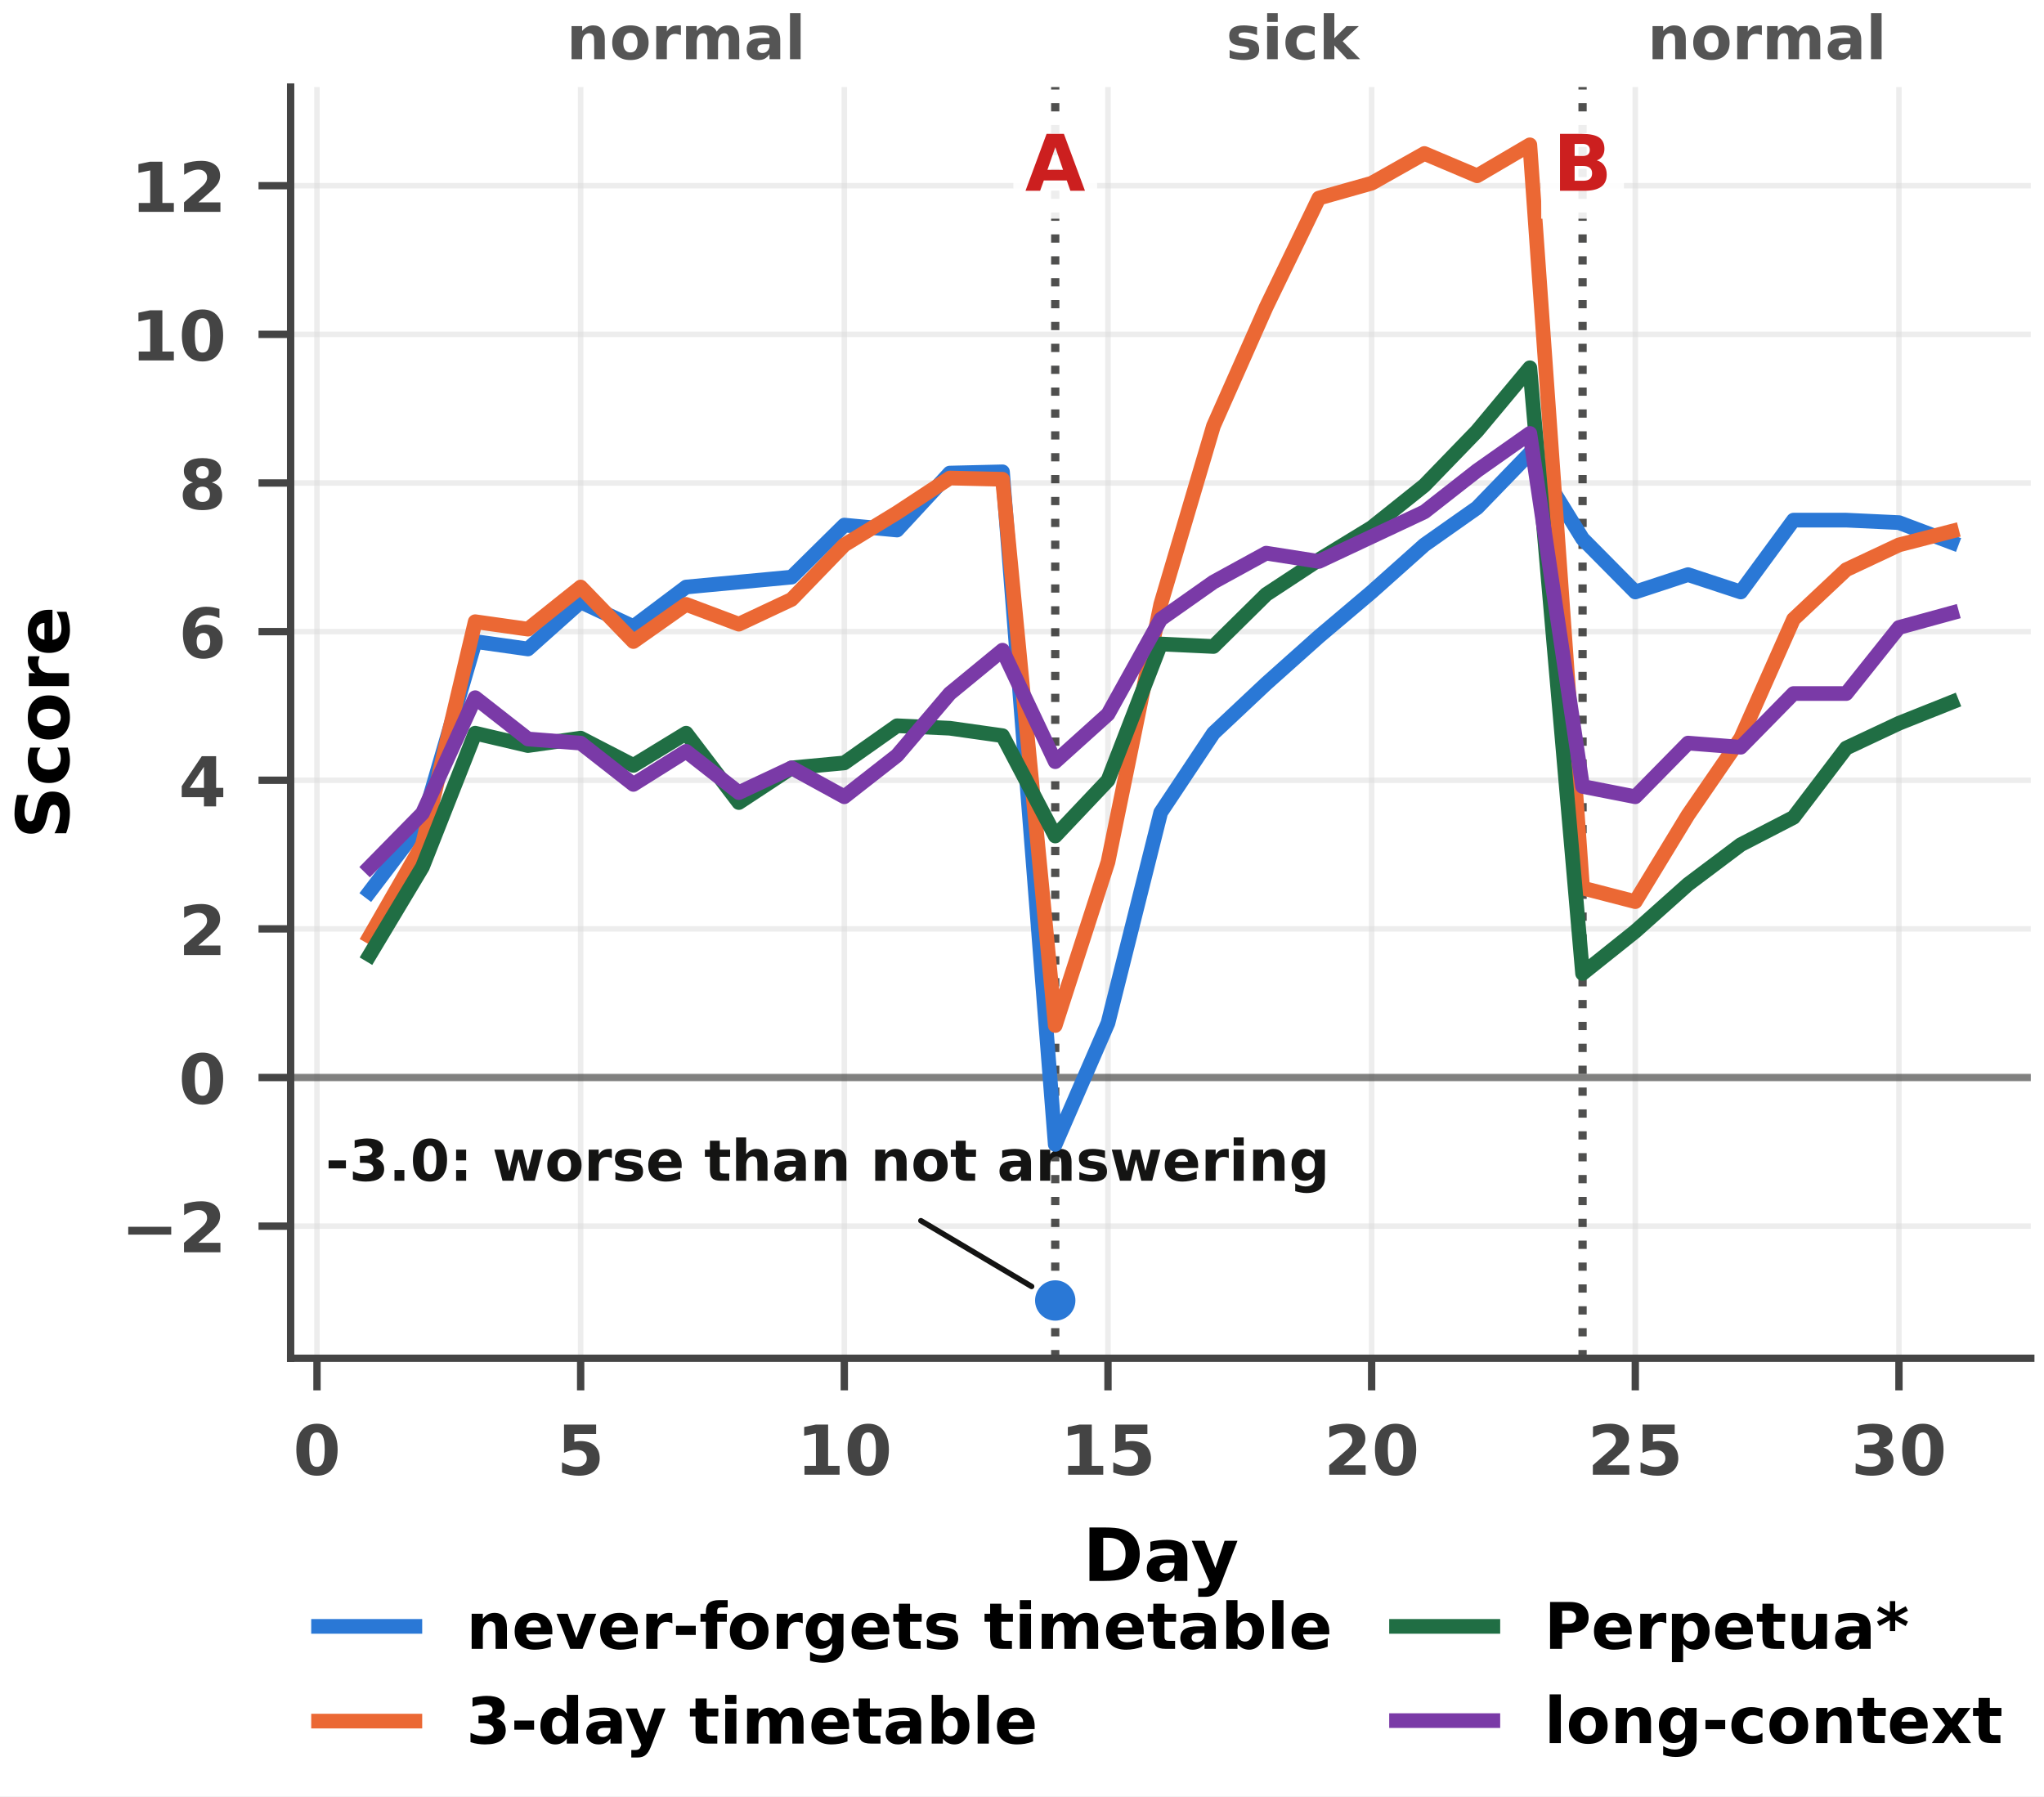
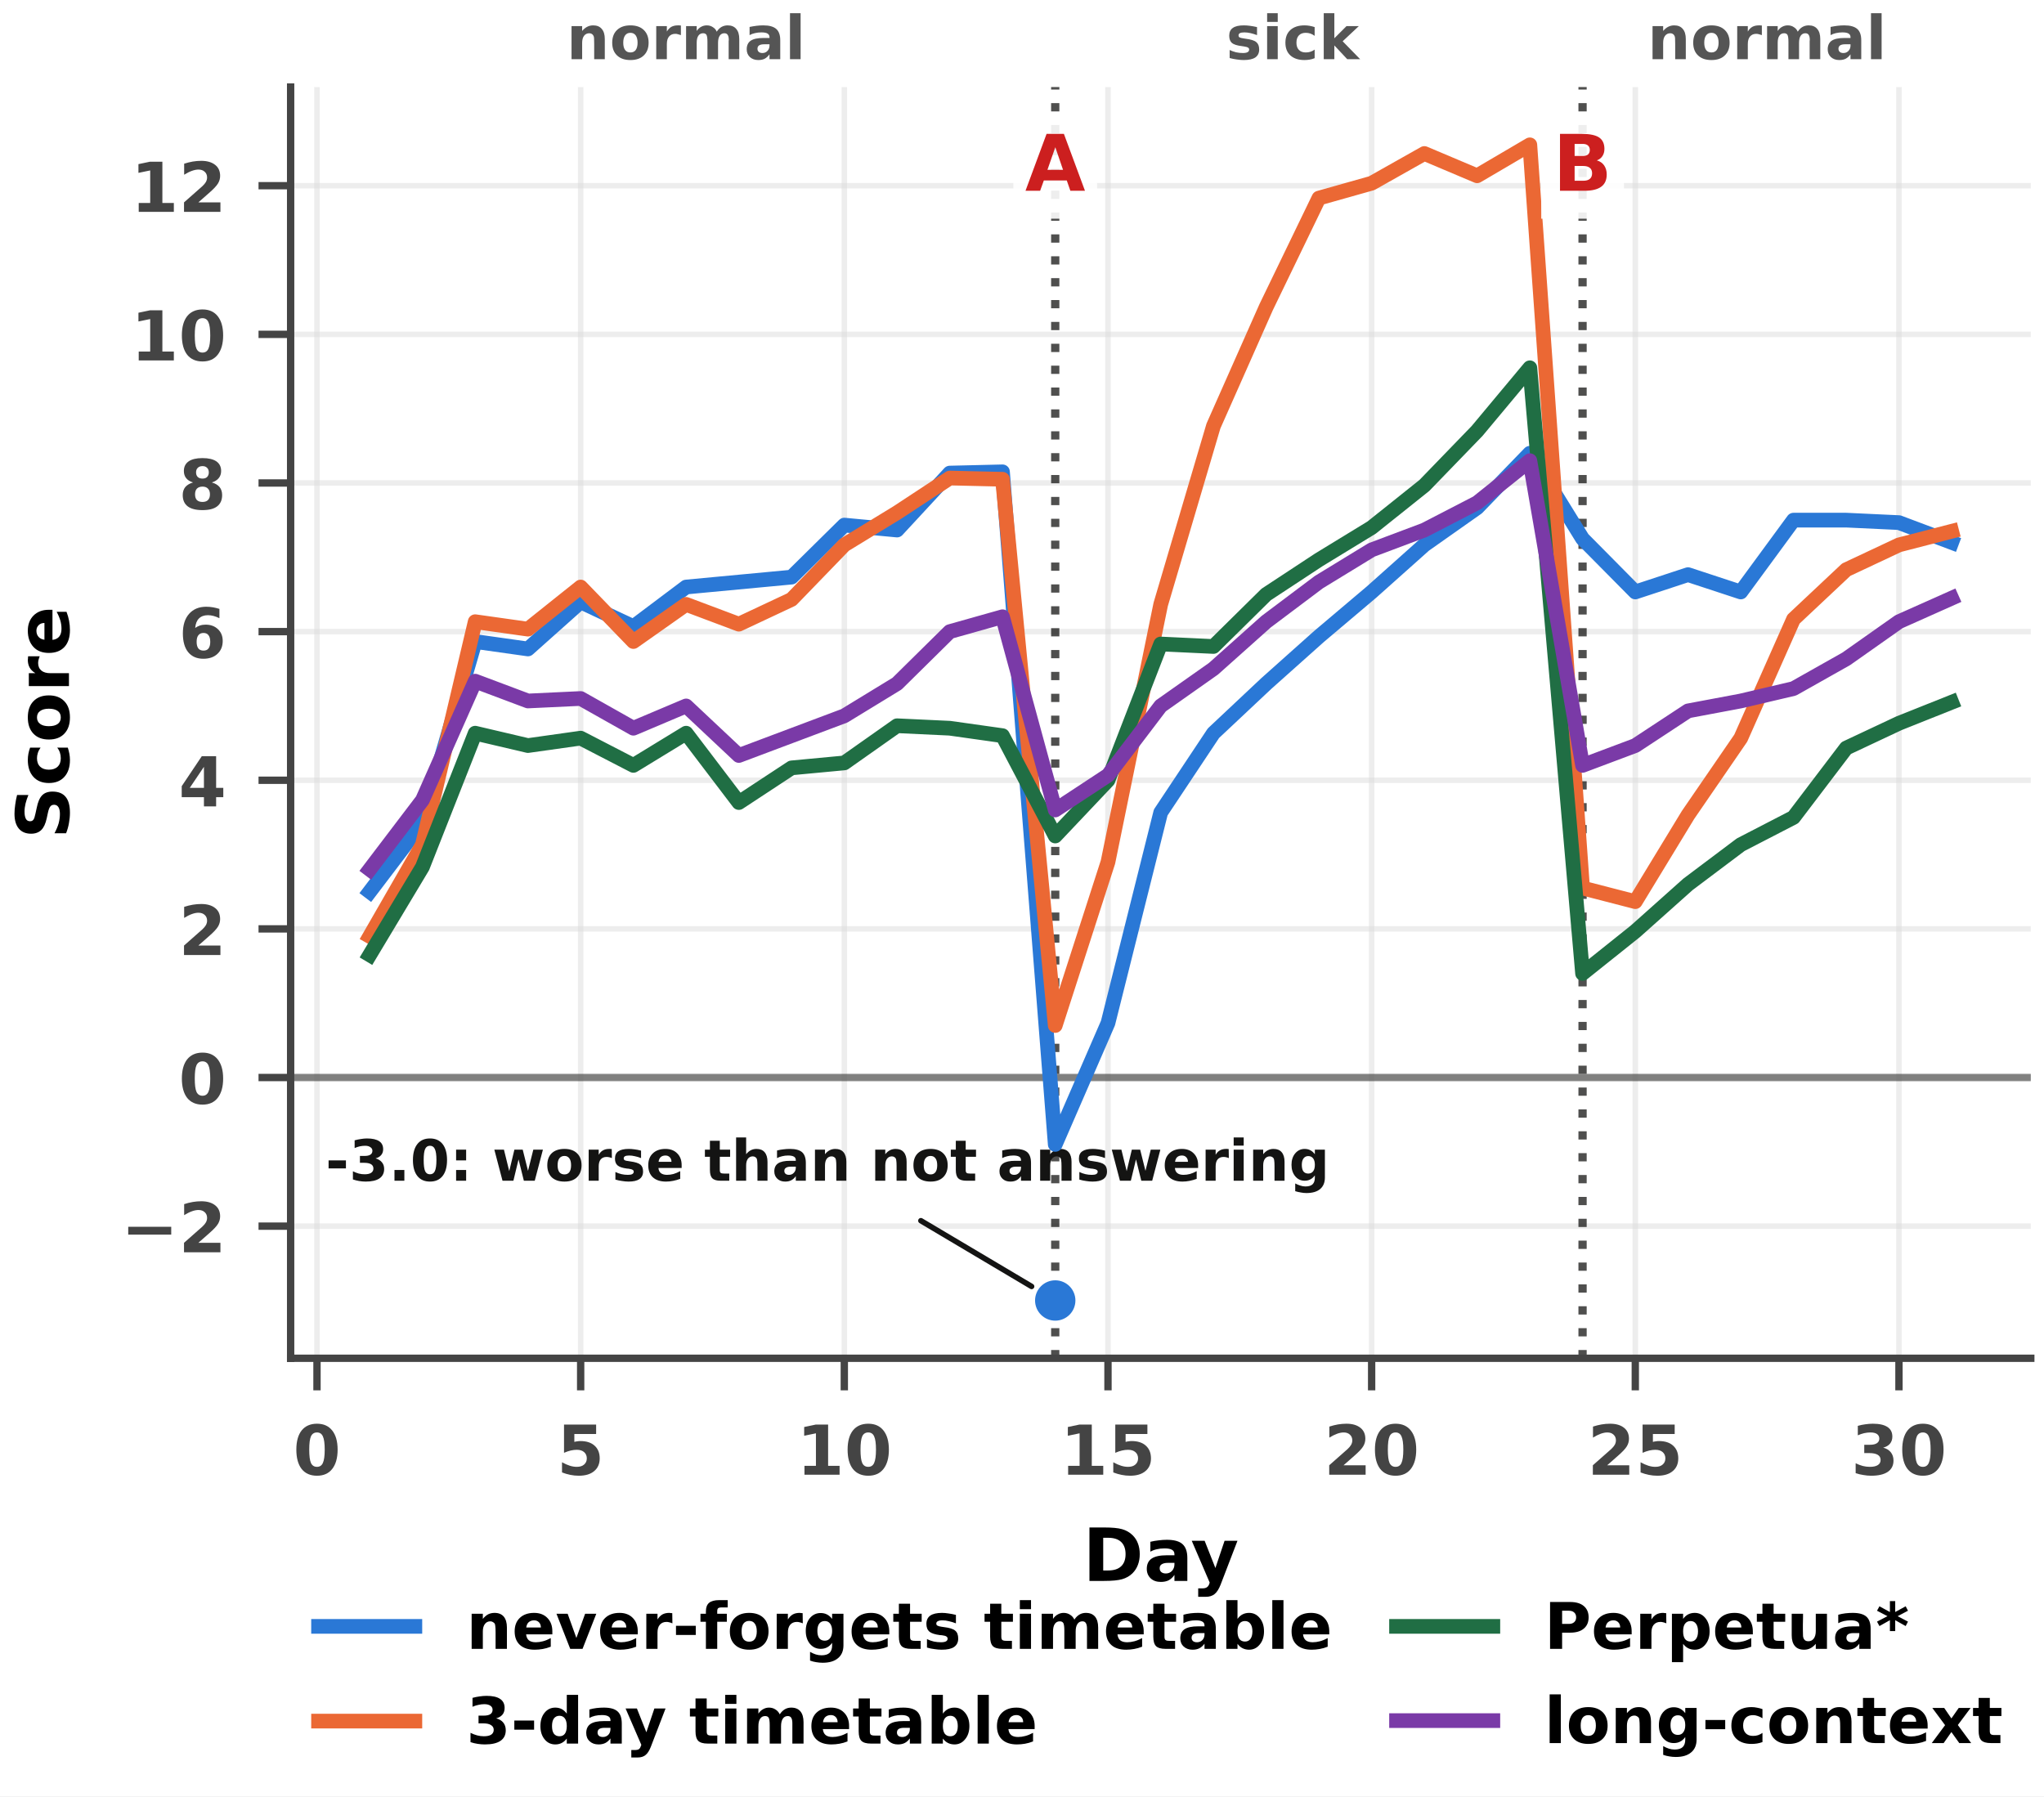
<svg xmlns="http://www.w3.org/2000/svg" xmlns:xlink="http://www.w3.org/1999/xlink" width="222.846pt" height="195.852pt" viewBox="0 0 222.846 195.852" version="1.1">
  <defs>
    <style type="text/css">*{stroke-linejoin: round; stroke-linecap: butt}</style>
  </defs>
  <g id="figure_1">
    <g id="patch_1">
      <path d="M 0 195.852  L 222.846 195.852  L 222.846 0  L 0 0  z " style="fill: #ffffff" />
    </g>
    <g id="axes_1">
      <g id="patch_2">
        <path d="M 31.686 148.091  L 221.406 148.091  L 221.406 9.491  L 31.686 9.491  z " style="fill: #ffffff" />
      </g>
      <g id="matplotlib.axis_1">
        <g id="xtick_1">
          <g id="line2d_1">
-             <path d="M 34.56 148.091  L 34.56 9.491  " clip-path="url(#p62c9c7e335)" style="fill: none; stroke: #dddddd; stroke-opacity: 0.5; stroke-width: 0.6; stroke-linecap: square" />
+             <path d="M 34.56 148.091  L 34.56 9.491  " clip-path="url(#paeea75fd6c)" style="fill: none; stroke: #dddddd; stroke-opacity: 0.5; stroke-width: 0.6; stroke-linecap: square" />
          </g>
          <g id="line2d_2">
            <defs>
-               <path id="mb469d667c3" d="M 0 0  L 0 3.5  " style="stroke: #444444; stroke-width: 0.8" />
+               <path id="m21b0e98ccc" d="M 0 0  L 0 3.5  " style="stroke: #444444; stroke-width: 0.8" />
            </defs>
            <g>
-               <use xlink:href="#mb469d667c3" x="34.56" y="148.091" style="fill: #444444; stroke: #444444; stroke-width: 0.8" />
+               <use xlink:href="#m21b0e98ccc" x="34.56" y="148.091" style="fill: #444444; stroke: #444444; stroke-width: 0.8" />
            </g>
          </g>
          <g id="text_1">
            <text style="font-weight: 700; font-size: 7.5px; font-family: 'DejaVu Sans', 'Bitstream Vera Sans', 'Computer Modern Sans Serif', 'Lucida Grande', 'Verdana', 'Geneva', 'Lucid', 'Arial', 'Helvetica', 'Avant Garde', sans-serif; text-anchor: middle; fill: #444444" x="34.56" y="160.79" transform="rotate(-0 34.56017 160.7896)">0</text>
          </g>
        </g>
        <g id="xtick_2">
          <g id="line2d_3">
-             <path d="M 63.306 148.091  L 63.306 9.491  " clip-path="url(#p62c9c7e335)" style="fill: none; stroke: #dddddd; stroke-opacity: 0.5; stroke-width: 0.6; stroke-linecap: square" />
+             <path d="M 63.306 148.091  L 63.306 9.491  " clip-path="url(#paeea75fd6c)" style="fill: none; stroke: #dddddd; stroke-opacity: 0.5; stroke-width: 0.6; stroke-linecap: square" />
          </g>
          <g id="line2d_4">
            <g>
-               <use xlink:href="#mb469d667c3" x="63.306" y="148.091" style="fill: #444444; stroke: #444444; stroke-width: 0.8" />
+               <use xlink:href="#m21b0e98ccc" x="63.306" y="148.091" style="fill: #444444; stroke: #444444; stroke-width: 0.8" />
            </g>
          </g>
          <g id="text_2">
            <text style="font-weight: 700; font-size: 7.5px; font-family: 'DejaVu Sans', 'Bitstream Vera Sans', 'Computer Modern Sans Serif', 'Lucida Grande', 'Verdana', 'Geneva', 'Lucid', 'Arial', 'Helvetica', 'Avant Garde', sans-serif; text-anchor: middle; fill: #444444" x="63.306" y="160.79" transform="rotate(-0 63.30562 160.7896)">5</text>
          </g>
        </g>
        <g id="xtick_3">
          <g id="line2d_5">
-             <path d="M 92.051 148.091  L 92.051 9.491  " clip-path="url(#p62c9c7e335)" style="fill: none; stroke: #dddddd; stroke-opacity: 0.5; stroke-width: 0.6; stroke-linecap: square" />
+             <path d="M 92.051 148.091  L 92.051 9.491  " clip-path="url(#paeea75fd6c)" style="fill: none; stroke: #dddddd; stroke-opacity: 0.5; stroke-width: 0.6; stroke-linecap: square" />
          </g>
          <g id="line2d_6">
            <g>
-               <use xlink:href="#mb469d667c3" x="92.051" y="148.091" style="fill: #444444; stroke: #444444; stroke-width: 0.8" />
+               <use xlink:href="#m21b0e98ccc" x="92.051" y="148.091" style="fill: #444444; stroke: #444444; stroke-width: 0.8" />
            </g>
          </g>
          <g id="text_3">
            <text style="font-weight: 700; font-size: 7.5px; font-family: 'DejaVu Sans', 'Bitstream Vera Sans', 'Computer Modern Sans Serif', 'Lucida Grande', 'Verdana', 'Geneva', 'Lucid', 'Arial', 'Helvetica', 'Avant Garde', sans-serif; text-anchor: middle; fill: #444444" x="92.051" y="160.79" transform="rotate(-0 92.05108 160.7896)">10</text>
          </g>
        </g>
        <g id="xtick_4">
          <g id="line2d_7">
-             <path d="M 120.797 148.091  L 120.797 9.491  " clip-path="url(#p62c9c7e335)" style="fill: none; stroke: #dddddd; stroke-opacity: 0.5; stroke-width: 0.6; stroke-linecap: square" />
+             <path d="M 120.797 148.091  L 120.797 9.491  " clip-path="url(#paeea75fd6c)" style="fill: none; stroke: #dddddd; stroke-opacity: 0.5; stroke-width: 0.6; stroke-linecap: square" />
          </g>
          <g id="line2d_8">
            <g>
-               <use xlink:href="#mb469d667c3" x="120.797" y="148.091" style="fill: #444444; stroke: #444444; stroke-width: 0.8" />
+               <use xlink:href="#m21b0e98ccc" x="120.797" y="148.091" style="fill: #444444; stroke: #444444; stroke-width: 0.8" />
            </g>
          </g>
          <g id="text_4">
            <text style="font-weight: 700; font-size: 7.5px; font-family: 'DejaVu Sans', 'Bitstream Vera Sans', 'Computer Modern Sans Serif', 'Lucida Grande', 'Verdana', 'Geneva', 'Lucid', 'Arial', 'Helvetica', 'Avant Garde', sans-serif; text-anchor: middle; fill: #444444" x="120.797" y="160.79" transform="rotate(-0 120.7965 160.7896)">15</text>
          </g>
        </g>
        <g id="xtick_5">
          <g id="line2d_9">
-             <path d="M 149.542 148.091  L 149.542 9.491  " clip-path="url(#p62c9c7e335)" style="fill: none; stroke: #dddddd; stroke-opacity: 0.5; stroke-width: 0.6; stroke-linecap: square" />
+             <path d="M 149.542 148.091  L 149.542 9.491  " clip-path="url(#paeea75fd6c)" style="fill: none; stroke: #dddddd; stroke-opacity: 0.5; stroke-width: 0.6; stroke-linecap: square" />
          </g>
          <g id="line2d_10">
            <g>
-               <use xlink:href="#mb469d667c3" x="149.542" y="148.091" style="fill: #444444; stroke: #444444; stroke-width: 0.8" />
+               <use xlink:href="#m21b0e98ccc" x="149.542" y="148.091" style="fill: #444444; stroke: #444444; stroke-width: 0.8" />
            </g>
          </g>
          <g id="text_5">
            <text style="font-weight: 700; font-size: 7.5px; font-family: 'DejaVu Sans', 'Bitstream Vera Sans', 'Computer Modern Sans Serif', 'Lucida Grande', 'Verdana', 'Geneva', 'Lucid', 'Arial', 'Helvetica', 'Avant Garde', sans-serif; text-anchor: middle; fill: #444444" x="149.542" y="160.79" transform="rotate(-0 149.542 160.7896)">20</text>
          </g>
        </g>
        <g id="xtick_6">
          <g id="line2d_11">
-             <path d="M 178.287 148.091  L 178.287 9.491  " clip-path="url(#p62c9c7e335)" style="fill: none; stroke: #dddddd; stroke-opacity: 0.5; stroke-width: 0.6; stroke-linecap: square" />
+             <path d="M 178.287 148.091  L 178.287 9.491  " clip-path="url(#paeea75fd6c)" style="fill: none; stroke: #dddddd; stroke-opacity: 0.5; stroke-width: 0.6; stroke-linecap: square" />
          </g>
          <g id="line2d_12">
            <g>
-               <use xlink:href="#mb469d667c3" x="178.287" y="148.091" style="fill: #444444; stroke: #444444; stroke-width: 0.8" />
+               <use xlink:href="#m21b0e98ccc" x="178.287" y="148.091" style="fill: #444444; stroke: #444444; stroke-width: 0.8" />
            </g>
          </g>
          <g id="text_6">
            <text style="font-weight: 700; font-size: 7.5px; font-family: 'DejaVu Sans', 'Bitstream Vera Sans', 'Computer Modern Sans Serif', 'Lucida Grande', 'Verdana', 'Geneva', 'Lucid', 'Arial', 'Helvetica', 'Avant Garde', sans-serif; text-anchor: middle; fill: #444444" x="178.287" y="160.79" transform="rotate(-0 178.2874 160.7896)">25</text>
          </g>
        </g>
        <g id="xtick_7">
          <g id="line2d_13">
-             <path d="M 207.033 148.091  L 207.033 9.491  " clip-path="url(#p62c9c7e335)" style="fill: none; stroke: #dddddd; stroke-opacity: 0.5; stroke-width: 0.6; stroke-linecap: square" />
+             <path d="M 207.033 148.091  L 207.033 9.491  " clip-path="url(#paeea75fd6c)" style="fill: none; stroke: #dddddd; stroke-opacity: 0.5; stroke-width: 0.6; stroke-linecap: square" />
          </g>
          <g id="line2d_14">
            <g>
-               <use xlink:href="#mb469d667c3" x="207.033" y="148.091" style="fill: #444444; stroke: #444444; stroke-width: 0.8" />
+               <use xlink:href="#m21b0e98ccc" x="207.033" y="148.091" style="fill: #444444; stroke: #444444; stroke-width: 0.8" />
            </g>
          </g>
          <g id="text_7">
            <text style="font-weight: 700; font-size: 7.5px; font-family: 'DejaVu Sans', 'Bitstream Vera Sans', 'Computer Modern Sans Serif', 'Lucida Grande', 'Verdana', 'Geneva', 'Lucid', 'Arial', 'Helvetica', 'Avant Garde', sans-serif; text-anchor: middle; fill: #444444" x="207.033" y="160.79" transform="rotate(-0 207.0329 160.7896)">30</text>
          </g>
        </g>
        <g id="text_8">
          <text style="font-weight: 700; font-size: 8px; font-family: 'DejaVu Sans', 'Bitstream Vera Sans', 'Computer Modern Sans Serif', 'Lucida Grande', 'Verdana', 'Geneva', 'Lucid', 'Arial', 'Helvetica', 'Avant Garde', sans-serif; text-anchor: middle" x="126.546" y="172.366" transform="rotate(-0 126.5456 172.3656)">Day</text>
        </g>
      </g>
      <g id="matplotlib.axis_2">
        <g id="ytick_1">
          <g id="line2d_15">
-             <path d="M 31.686 133.688  L 221.406 133.688  " clip-path="url(#p62c9c7e335)" style="fill: none; stroke: #dddddd; stroke-opacity: 0.5; stroke-width: 0.6; stroke-linecap: square" />
+             <path d="M 31.686 133.688  L 221.406 133.688  " clip-path="url(#paeea75fd6c)" style="fill: none; stroke: #dddddd; stroke-opacity: 0.5; stroke-width: 0.6; stroke-linecap: square" />
          </g>
          <g id="line2d_16">
            <defs>
-               <path id="m70ca049740" d="M 0 0  L -3.5 0  " style="stroke: #444444; stroke-width: 0.8" />
+               <path id="mf4c1eaeb0e" d="M 0 0  L -3.5 0  " style="stroke: #444444; stroke-width: 0.8" />
            </defs>
            <g>
-               <use xlink:href="#m70ca049740" x="31.686" y="133.688" style="fill: #444444; stroke: #444444; stroke-width: 0.8" />
+               <use xlink:href="#mf4c1eaeb0e" x="31.686" y="133.688" style="fill: #444444; stroke: #444444; stroke-width: 0.8" />
            </g>
          </g>
          <g id="text_9">
            <text style="font-weight: 700; font-size: 7.5px; font-family: 'DejaVu Sans', 'Bitstream Vera Sans', 'Computer Modern Sans Serif', 'Lucida Grande', 'Verdana', 'Geneva', 'Lucid', 'Arial', 'Helvetica', 'Avant Garde', sans-serif; text-anchor: end; fill: #444444" x="24.686" y="136.537" transform="rotate(-0 24.68563 136.5373)">−2</text>
          </g>
        </g>
        <g id="ytick_2">
          <g id="line2d_17">
-             <path d="M 31.686 117.482  L 221.406 117.482  " clip-path="url(#p62c9c7e335)" style="fill: none; stroke: #dddddd; stroke-opacity: 0.5; stroke-width: 0.6; stroke-linecap: square" />
+             <path d="M 31.686 117.482  L 221.406 117.482  " clip-path="url(#paeea75fd6c)" style="fill: none; stroke: #dddddd; stroke-opacity: 0.5; stroke-width: 0.6; stroke-linecap: square" />
          </g>
          <g id="line2d_18">
            <g>
-               <use xlink:href="#m70ca049740" x="31.686" y="117.482" style="fill: #444444; stroke: #444444; stroke-width: 0.8" />
+               <use xlink:href="#mf4c1eaeb0e" x="31.686" y="117.482" style="fill: #444444; stroke: #444444; stroke-width: 0.8" />
            </g>
          </g>
          <g id="text_10">
            <text style="font-weight: 700; font-size: 7.5px; font-family: 'DejaVu Sans', 'Bitstream Vera Sans', 'Computer Modern Sans Serif', 'Lucida Grande', 'Verdana', 'Geneva', 'Lucid', 'Arial', 'Helvetica', 'Avant Garde', sans-serif; text-anchor: end; fill: #444444" x="24.686" y="120.331" transform="rotate(-0 24.68563 120.3315)">0</text>
          </g>
        </g>
        <g id="ytick_3">
          <g id="line2d_19">
-             <path d="M 31.686 101.276  L 221.406 101.276  " clip-path="url(#p62c9c7e335)" style="fill: none; stroke: #dddddd; stroke-opacity: 0.5; stroke-width: 0.6; stroke-linecap: square" />
+             <path d="M 31.686 101.276  L 221.406 101.276  " clip-path="url(#paeea75fd6c)" style="fill: none; stroke: #dddddd; stroke-opacity: 0.5; stroke-width: 0.6; stroke-linecap: square" />
          </g>
          <g id="line2d_20">
            <g>
-               <use xlink:href="#m70ca049740" x="31.686" y="101.276" style="fill: #444444; stroke: #444444; stroke-width: 0.8" />
+               <use xlink:href="#mf4c1eaeb0e" x="31.686" y="101.276" style="fill: #444444; stroke: #444444; stroke-width: 0.8" />
            </g>
          </g>
          <g id="text_11">
            <text style="font-weight: 700; font-size: 7.5px; font-family: 'DejaVu Sans', 'Bitstream Vera Sans', 'Computer Modern Sans Serif', 'Lucida Grande', 'Verdana', 'Geneva', 'Lucid', 'Arial', 'Helvetica', 'Avant Garde', sans-serif; text-anchor: end; fill: #444444" x="24.686" y="104.126" transform="rotate(-0 24.68563 104.1257)">2</text>
          </g>
        </g>
        <g id="ytick_4">
          <g id="line2d_21">
-             <path d="M 31.686 85.071  L 221.406 85.071  " clip-path="url(#p62c9c7e335)" style="fill: none; stroke: #dddddd; stroke-opacity: 0.5; stroke-width: 0.6; stroke-linecap: square" />
+             <path d="M 31.686 85.071  L 221.406 85.071  " clip-path="url(#paeea75fd6c)" style="fill: none; stroke: #dddddd; stroke-opacity: 0.5; stroke-width: 0.6; stroke-linecap: square" />
          </g>
          <g id="line2d_22">
            <g>
-               <use xlink:href="#m70ca049740" x="31.686" y="85.071" style="fill: #444444; stroke: #444444; stroke-width: 0.8" />
+               <use xlink:href="#mf4c1eaeb0e" x="31.686" y="85.071" style="fill: #444444; stroke: #444444; stroke-width: 0.8" />
            </g>
          </g>
          <g id="text_12">
            <text style="font-weight: 700; font-size: 7.5px; font-family: 'DejaVu Sans', 'Bitstream Vera Sans', 'Computer Modern Sans Serif', 'Lucida Grande', 'Verdana', 'Geneva', 'Lucid', 'Arial', 'Helvetica', 'Avant Garde', sans-serif; text-anchor: end; fill: #444444" x="24.686" y="87.92" transform="rotate(-0 24.68563 87.91992)">4</text>
          </g>
        </g>
        <g id="ytick_5">
          <g id="line2d_23">
-             <path d="M 31.686 68.865  L 221.406 68.865  " clip-path="url(#p62c9c7e335)" style="fill: none; stroke: #dddddd; stroke-opacity: 0.5; stroke-width: 0.6; stroke-linecap: square" />
+             <path d="M 31.686 68.865  L 221.406 68.865  " clip-path="url(#paeea75fd6c)" style="fill: none; stroke: #dddddd; stroke-opacity: 0.5; stroke-width: 0.6; stroke-linecap: square" />
          </g>
          <g id="line2d_24">
            <g>
-               <use xlink:href="#m70ca049740" x="31.686" y="68.865" style="fill: #444444; stroke: #444444; stroke-width: 0.8" />
+               <use xlink:href="#mf4c1eaeb0e" x="31.686" y="68.865" style="fill: #444444; stroke: #444444; stroke-width: 0.8" />
            </g>
          </g>
          <g id="text_13">
            <text style="font-weight: 700; font-size: 7.5px; font-family: 'DejaVu Sans', 'Bitstream Vera Sans', 'Computer Modern Sans Serif', 'Lucida Grande', 'Verdana', 'Geneva', 'Lucid', 'Arial', 'Helvetica', 'Avant Garde', sans-serif; text-anchor: end; fill: #444444" x="24.686" y="71.714" transform="rotate(-0 24.68563 71.71413)">6</text>
          </g>
        </g>
        <g id="ytick_6">
          <g id="line2d_25">
-             <path d="M 31.686 52.659  L 221.406 52.659  " clip-path="url(#p62c9c7e335)" style="fill: none; stroke: #dddddd; stroke-opacity: 0.5; stroke-width: 0.6; stroke-linecap: square" />
+             <path d="M 31.686 52.659  L 221.406 52.659  " clip-path="url(#paeea75fd6c)" style="fill: none; stroke: #dddddd; stroke-opacity: 0.5; stroke-width: 0.6; stroke-linecap: square" />
          </g>
          <g id="line2d_26">
            <g>
-               <use xlink:href="#m70ca049740" x="31.686" y="52.659" style="fill: #444444; stroke: #444444; stroke-width: 0.8" />
+               <use xlink:href="#mf4c1eaeb0e" x="31.686" y="52.659" style="fill: #444444; stroke: #444444; stroke-width: 0.8" />
            </g>
          </g>
          <g id="text_14">
            <text style="font-weight: 700; font-size: 7.5px; font-family: 'DejaVu Sans', 'Bitstream Vera Sans', 'Computer Modern Sans Serif', 'Lucida Grande', 'Verdana', 'Geneva', 'Lucid', 'Arial', 'Helvetica', 'Avant Garde', sans-serif; text-anchor: end; fill: #444444" x="24.686" y="55.508" transform="rotate(-0 24.68563 55.50834)">8</text>
          </g>
        </g>
        <g id="ytick_7">
          <g id="line2d_27">
-             <path d="M 31.686 36.453  L 221.406 36.453  " clip-path="url(#p62c9c7e335)" style="fill: none; stroke: #dddddd; stroke-opacity: 0.5; stroke-width: 0.6; stroke-linecap: square" />
+             <path d="M 31.686 36.453  L 221.406 36.453  " clip-path="url(#paeea75fd6c)" style="fill: none; stroke: #dddddd; stroke-opacity: 0.5; stroke-width: 0.6; stroke-linecap: square" />
          </g>
          <g id="line2d_28">
            <g>
-               <use xlink:href="#m70ca049740" x="31.686" y="36.453" style="fill: #444444; stroke: #444444; stroke-width: 0.8" />
+               <use xlink:href="#mf4c1eaeb0e" x="31.686" y="36.453" style="fill: #444444; stroke: #444444; stroke-width: 0.8" />
            </g>
          </g>
          <g id="text_15">
            <text style="font-weight: 700; font-size: 7.5px; font-family: 'DejaVu Sans', 'Bitstream Vera Sans', 'Computer Modern Sans Serif', 'Lucida Grande', 'Verdana', 'Geneva', 'Lucid', 'Arial', 'Helvetica', 'Avant Garde', sans-serif; text-anchor: end; fill: #444444" x="24.686" y="39.303" transform="rotate(-0 24.68563 39.30256)">10</text>
          </g>
        </g>
        <g id="ytick_8">
          <g id="line2d_29">
-             <path d="M 31.686 20.247  L 221.406 20.247  " clip-path="url(#p62c9c7e335)" style="fill: none; stroke: #dddddd; stroke-opacity: 0.5; stroke-width: 0.6; stroke-linecap: square" />
+             <path d="M 31.686 20.247  L 221.406 20.247  " clip-path="url(#paeea75fd6c)" style="fill: none; stroke: #dddddd; stroke-opacity: 0.5; stroke-width: 0.6; stroke-linecap: square" />
          </g>
          <g id="line2d_30">
            <g>
-               <use xlink:href="#m70ca049740" x="31.686" y="20.247" style="fill: #444444; stroke: #444444; stroke-width: 0.8" />
+               <use xlink:href="#mf4c1eaeb0e" x="31.686" y="20.247" style="fill: #444444; stroke: #444444; stroke-width: 0.8" />
            </g>
          </g>
          <g id="text_16">
            <text style="font-weight: 700; font-size: 7.5px; font-family: 'DejaVu Sans', 'Bitstream Vera Sans', 'Computer Modern Sans Serif', 'Lucida Grande', 'Verdana', 'Geneva', 'Lucid', 'Arial', 'Helvetica', 'Avant Garde', sans-serif; text-anchor: end; fill: #444444" x="24.686" y="23.097" transform="rotate(-0 24.68563 23.09677)">12</text>
          </g>
        </g>
        <g id="text_17">
          <text style="font-weight: 700; font-size: 8px; font-family: 'DejaVu Sans', 'Bitstream Vera Sans', 'Computer Modern Sans Serif', 'Lucida Grande', 'Verdana', 'Geneva', 'Lucid', 'Arial', 'Helvetica', 'Avant Garde', sans-serif; text-anchor: middle" x="7.519" y="78.791" transform="rotate(-90 7.51875 78.79076)">Score</text>
        </g>
      </g>
      <g id="line2d_31">
-         <path d="M 115.047 148.091  L 115.047 9.491  " clip-path="url(#p62c9c7e335)" style="fill: none; stroke-dasharray: 0.9,1.485; stroke-dashoffset: 0; stroke: #141413; stroke-opacity: 0.75; stroke-width: 0.9" />
+         <path d="M 115.047 148.091  L 115.047 9.491  " clip-path="url(#paeea75fd6c)" style="fill: none; stroke-dasharray: 0.9,1.485; stroke-dashoffset: 0; stroke: #141413; stroke-opacity: 0.75; stroke-width: 0.9" />
      </g>
      <g id="line2d_32">
-         <path d="M 172.538 148.091  L 172.538 9.491  " clip-path="url(#p62c9c7e335)" style="fill: none; stroke-dasharray: 0.9,1.485; stroke-dashoffset: 0; stroke: #141413; stroke-opacity: 0.75; stroke-width: 0.9" />
+         <path d="M 172.538 148.091  L 172.538 9.491  " clip-path="url(#paeea75fd6c)" style="fill: none; stroke-dasharray: 0.9,1.485; stroke-dashoffset: 0; stroke: #141413; stroke-opacity: 0.75; stroke-width: 0.9" />
      </g>
      <g id="line2d_33">
-         <path d="M 31.686 117.482  L 221.406 117.482  " clip-path="url(#p62c9c7e335)" style="fill: none; stroke: #141413; stroke-opacity: 0.5; stroke-width: 0.8; stroke-linecap: square" />
+         <path d="M 31.686 117.482  L 221.406 117.482  " clip-path="url(#paeea75fd6c)" style="fill: none; stroke: #141413; stroke-opacity: 0.5; stroke-width: 0.8; stroke-linecap: square" />
      </g>
      <g id="patch_3">
        <path d="M 31.686 148.091  L 31.686 9.491  " style="fill: none; stroke: #444444; stroke-width: 0.8; stroke-linejoin: miter; stroke-linecap: square" />
      </g>
      <g id="patch_4">
        <path d="M 31.686 148.091  L 221.406 148.091  " style="fill: none; stroke: #444444; stroke-width: 0.8; stroke-linejoin: miter; stroke-linecap: square" />
      </g>
      <g id="text_18">
        <text style="font-weight: 700; font-size: 6.6px; font-family: 'DejaVu Sans', 'Bitstream Vera Sans', 'Computer Modern Sans Serif', 'Lucida Grande', 'Verdana', 'Geneva', 'Lucid', 'Arial', 'Helvetica', 'Avant Garde', sans-serif; text-anchor: middle; fill: #555555" x="74.804" y="6.455" transform="rotate(-0 74.80381 6.454969)">normal</text>
      </g>
      <g id="text_19">
        <text style="font-weight: 700; font-size: 6.6px; font-family: 'DejaVu Sans', 'Bitstream Vera Sans', 'Computer Modern Sans Serif', 'Lucida Grande', 'Verdana', 'Geneva', 'Lucid', 'Arial', 'Helvetica', 'Avant Garde', sans-serif; text-anchor: middle; fill: #555555" x="140.918" y="6.455" transform="rotate(-0 140.9184 6.454969)">sick</text>
      </g>
      <g id="text_20">
        <text style="font-weight: 700; font-size: 6.6px; font-family: 'DejaVu Sans', 'Bitstream Vera Sans', 'Computer Modern Sans Serif', 'Lucida Grande', 'Verdana', 'Geneva', 'Lucid', 'Arial', 'Helvetica', 'Avant Garde', sans-serif; text-anchor: middle; fill: #555555" x="192.66" y="6.455" transform="rotate(-0 192.6602 6.454969)">normal</text>
      </g>
      <g id="patch_5">
        <path d="M 100.4 133.094  Q 106.434 136.677 112.469 140.26  " style="fill: none; stroke: #141413; stroke-width: 0.6; stroke-linecap: round" />
      </g>
      <g id="text_21">
        <text style="font-weight: 700; font-size: 6.2px; font-family: 'DejaVu Sans', 'Bitstream Vera Sans', 'Computer Modern Sans Serif', 'Lucida Grande', 'Verdana', 'Geneva', 'Lucid', 'Arial', 'Helvetica', 'Avant Garde', sans-serif; text-anchor: start; fill: #141413" x="35.48" y="128.735" transform="rotate(-0 35.48002 128.7349)">-3.0: worse than not answering</text>
      </g>
      <g id="line2d_34">
-         <path d="M 40.309 97.225  L 46.058 89.662  L 51.807 69.945  L 57.557 70.755  L 63.306 65.624  L 69.055 68.325  L 74.804 64.003  L 80.553 63.463  L 86.302 62.923  L 92.051 57.251  L 97.8 57.791  L 103.549 51.579  L 109.298 51.443  L 115.047 124.775  L 120.797 111.54  L 126.546 88.582  L 132.295 79.939  L 138.044 74.537  L 143.793 69.405  L 149.542 64.543  L 155.291 59.411  L 161.04 55.36  L 166.789 49.418  L 172.538 58.736  L 178.287 64.543  L 184.037 62.652  L 189.786 64.543  L 195.535 56.71  L 201.284 56.71  L 207.033 56.98  L 212.782 59.141  " clip-path="url(#p62c9c7e335)" style="fill: none; stroke: #2a78d6; stroke-width: 1.6; stroke-linecap: square" />
+         <path d="M 40.309 97.225  L 46.058 89.662  L 51.807 69.945  L 57.557 70.755  L 63.306 65.624  L 69.055 68.325  L 74.804 64.003  L 80.553 63.463  L 86.302 62.923  L 92.051 57.251  L 97.8 57.791  L 103.549 51.579  L 109.298 51.443  L 115.047 124.775  L 120.797 111.54  L 126.546 88.582  L 132.295 79.939  L 138.044 74.537  L 143.793 69.405  L 149.542 64.543  L 155.291 59.411  L 161.04 55.36  L 166.789 49.418  L 172.538 58.736  L 178.287 64.543  L 184.037 62.652  L 189.786 64.543  L 195.535 56.71  L 201.284 56.71  L 207.033 56.98  L 212.782 59.141  " clip-path="url(#paeea75fd6c)" style="fill: none; stroke: #2a78d6; stroke-width: 1.6; stroke-linecap: square" />
      </g>
      <g id="line2d_35">
-         <path d="M 40.309 102.087  L 46.058 92.093  L 51.807 67.784  L 57.557 68.595  L 63.306 64.003  L 69.055 69.945  L 74.804 65.894  L 80.553 68.054  L 86.302 65.353  L 92.051 59.411  L 97.8 55.9  L 103.549 52.119  L 109.298 52.254  L 115.047 111.81  L 120.797 93.984  L 126.546 65.894  L 132.295 46.447  L 138.044 33.482  L 143.793 21.598  L 149.542 19.977  L 155.291 16.736  L 161.04 19.167  L 166.789 15.791  L 172.538 96.82  L 178.287 98.305  L 184.037 88.852  L 189.786 80.479  L 195.535 67.514  L 201.284 62.112  L 207.033 59.411  L 212.782 57.926  " clip-path="url(#p62c9c7e335)" style="fill: none; stroke: #eb6834; stroke-width: 1.6; stroke-linecap: square" />
+         <path d="M 40.309 102.087  L 46.058 92.093  L 51.807 67.784  L 57.557 68.595  L 63.306 64.003  L 69.055 69.945  L 74.804 65.894  L 80.553 68.054  L 86.302 65.353  L 92.051 59.411  L 97.8 55.9  L 103.549 52.119  L 109.298 52.254  L 115.047 111.81  L 120.797 93.984  L 126.546 65.894  L 132.295 46.447  L 138.044 33.482  L 143.793 21.598  L 149.542 19.977  L 155.291 16.736  L 161.04 19.167  L 166.789 15.791  L 172.538 96.82  L 178.287 98.305  L 184.037 88.852  L 189.786 80.479  L 195.535 67.514  L 201.284 62.112  L 207.033 59.411  L 212.782 57.926  " clip-path="url(#paeea75fd6c)" style="fill: none; stroke: #eb6834; stroke-width: 1.6; stroke-linecap: square" />
      </g>
      <g id="line2d_36">
-         <path d="M 40.309 104.112  L 46.058 94.524  L 51.807 79.939  L 57.557 81.289  L 63.306 80.479  L 69.055 83.45  L 74.804 79.939  L 80.553 87.501  L 86.302 83.72  L 92.051 83.18  L 97.8 79.128  L 103.549 79.398  L 109.298 80.209  L 115.047 91.148  L 120.797 85.071  L 126.546 70.215  L 132.295 70.485  L 138.044 64.813  L 143.793 61.032  L 149.542 57.521  L 155.291 52.929  L 161.04 46.987  L 166.789 40.099  L 172.538 106.138  L 178.287 101.546  L 184.037 96.415  L 189.786 92.093  L 195.535 89.122  L 201.284 81.559  L 207.033 78.858  L 212.782 76.562  " clip-path="url(#p62c9c7e335)" style="fill: none; stroke: #206e44; stroke-width: 1.6; stroke-linecap: square" />
+         <path d="M 40.309 104.112  L 46.058 94.524  L 51.807 79.939  L 57.557 81.289  L 63.306 80.479  L 69.055 83.45  L 74.804 79.939  L 80.553 87.501  L 86.302 83.72  L 92.051 83.18  L 97.8 79.128  L 103.549 79.398  L 109.298 80.209  L 115.047 91.148  L 120.797 85.071  L 126.546 70.215  L 132.295 70.485  L 138.044 64.813  L 143.793 61.032  L 149.542 57.521  L 155.291 52.929  L 161.04 46.987  L 166.789 40.099  L 172.538 106.138  L 178.287 101.546  L 184.037 96.415  L 189.786 92.093  L 195.535 89.122  L 201.284 81.559  L 207.033 78.858  L 212.782 76.562  " clip-path="url(#paeea75fd6c)" style="fill: none; stroke: #206e44; stroke-width: 1.6; stroke-linecap: square" />
      </g>
      <g id="line2d_37">
-         <path d="M 40.309 94.523  L 46.058 88.671  L 51.807 76.068  L 57.557 80.571  L 63.306 81.022  L 69.055 85.522  L 74.804 81.918  L 80.553 86.418  L 86.302 83.717  L 92.051 86.869  L 97.8 82.37  L 103.549 75.617  L 109.298 70.89  L 115.047 83.045  L 120.797 77.867  L 126.546 67.512  L 132.295 63.46  L 138.044 60.311  L 143.793 61.213  L 149.542 58.512  L 155.291 55.811  L 161.04 51.308  L 166.789 47.258  L 172.538 85.743  L 178.287 86.869  L 184.037 81.019  L 189.786 81.47  L 195.535 75.617  L 201.284 75.617  L 207.033 68.414  L 212.782 66.839  " clip-path="url(#p62c9c7e335)" style="fill: none; stroke: #7a3aa7; stroke-width: 1.6; stroke-linecap: square" />
+         <path d="M 40.309 94.794  L 46.058 87.231  L 51.807 74.267  L 57.557 76.427  L 63.306 76.157  L 69.055 79.398  L 74.804 76.968  L 80.553 82.37  L 86.302 80.209  L 92.051 78.048  L 97.8 74.537  L 103.549 68.865  L 109.298 67.244  L 115.047 88.312  L 120.797 84.53  L 126.546 76.968  L 132.295 72.916  L 138.044 67.784  L 143.793 63.463  L 149.542 59.952  L 155.291 57.791  L 161.04 54.82  L 166.789 50.228  L 172.538 83.45  L 178.287 81.289  L 184.037 77.508  L 189.786 76.427  L 195.535 75.077  L 201.284 71.836  L 207.033 67.784  L 212.782 65.218  " clip-path="url(#paeea75fd6c)" style="fill: none; stroke: #7a3aa7; stroke-width: 1.6; stroke-linecap: square" />
      </g>
      <g id="legend_1">
        <g id="line2d_38">
          <path d="M 34.73 177.322  L 39.98 177.322  L 45.23 177.322  " style="fill: none; stroke: #2a78d6; stroke-width: 1.6; stroke-linecap: square" />
        </g>
        <g id="text_22">
          <text style="font-weight: 700; font-size: 7px; font-family: 'DejaVu Sans', 'Bitstream Vera Sans', 'Computer Modern Sans Serif', 'Lucida Grande', 'Verdana', 'Geneva', 'Lucid', 'Arial', 'Helvetica', 'Avant Garde', sans-serif; text-anchor: start" x="50.83" y="179.772" transform="rotate(-0 50.82969 179.7717)">never-forgets timetable</text>
        </g>
        <g id="line2d_39">
          <path d="M 34.73 187.651  L 39.98 187.651  L 45.23 187.651  " style="fill: none; stroke: #eb6834; stroke-width: 1.6; stroke-linecap: square" />
        </g>
        <g id="text_23">
          <text style="font-weight: 700; font-size: 7px; font-family: 'DejaVu Sans', 'Bitstream Vera Sans', 'Computer Modern Sans Serif', 'Lucida Grande', 'Verdana', 'Geneva', 'Lucid', 'Arial', 'Helvetica', 'Avant Garde', sans-serif; text-anchor: start" x="50.83" y="190.101" transform="rotate(-0 50.82969 190.101)">3-day timetable</text>
        </g>
        <g id="line2d_40">
          <path d="M 152.257 177.322  L 157.507 177.322  L 162.757 177.322  " style="fill: none; stroke: #206e44; stroke-width: 1.6; stroke-linecap: square" />
        </g>
        <g id="text_24">
          <text style="font-weight: 700; font-size: 7px; font-family: 'DejaVu Sans', 'Bitstream Vera Sans', 'Computer Modern Sans Serif', 'Lucida Grande', 'Verdana', 'Geneva', 'Lucid', 'Arial', 'Helvetica', 'Avant Garde', sans-serif; text-anchor: start" x="168.357" y="179.772" transform="rotate(-0 168.3575 179.7717)">Perpetua*</text>
        </g>
        <g id="line2d_41">
          <path d="M 152.257 187.596  L 157.507 187.596  L 162.757 187.596  " style="fill: none; stroke: #7a3aa7; stroke-width: 1.6; stroke-linecap: square" />
        </g>
        <g id="text_25">
          <text style="font-weight: 700; font-size: 7px; font-family: 'DejaVu Sans', 'Bitstream Vera Sans', 'Computer Modern Sans Serif', 'Lucida Grande', 'Verdana', 'Geneva', 'Lucid', 'Arial', 'Helvetica', 'Avant Garde', sans-serif; text-anchor: start" x="168.357" y="190.046" transform="rotate(-0 168.3575 190.0464)">long-context</text>
        </g>
      </g>
      <g id="line2d_42">
        <defs>
-           <path id="mf6c95f16eb" d="M 0 1.7  C 0.451 1.7 0.883 1.521 1.202 1.202  C 1.521 0.883 1.7 0.451 1.7 0  C 1.7 -0.451 1.521 -0.883 1.202 -1.202  C 0.883 -1.521 0.451 -1.7 0 -1.7  C -0.451 -1.7 -0.883 -1.521 -1.202 -1.202  C -1.521 -0.883 -1.7 -0.451 -1.7 0  C -1.7 0.451 -1.521 0.883 -1.202 1.202  C -0.883 1.521 -0.451 1.7 0 1.7  z " style="stroke: #2a78d6" />
+           <path id="m703e790e30" d="M 0 1.7  C 0.451 1.7 0.883 1.521 1.202 1.202  C 1.521 0.883 1.7 0.451 1.7 0  C 1.7 -0.451 1.521 -0.883 1.202 -1.202  C 0.883 -1.521 0.451 -1.7 0 -1.7  C -0.451 -1.7 -0.883 -1.521 -1.202 -1.202  C -1.521 -0.883 -1.7 -0.451 -1.7 0  C -1.7 0.451 -1.521 0.883 -1.202 1.202  C -0.883 1.521 -0.451 1.7 0 1.7  z " style="stroke: #2a78d6" />
        </defs>
-         <g clip-path="url(#p62c9c7e335)">
-           <use xlink:href="#mf6c95f16eb" x="115.047" y="141.791" style="fill: #2a78d6; stroke: #2a78d6" />
+         <g clip-path="url(#paeea75fd6c)">
+           <use xlink:href="#m703e790e30" x="115.047" y="141.791" style="fill: #2a78d6; stroke: #2a78d6" />
        </g>
      </g>
      <g id="text_26">
        <g id="patch_6">
          <path d="M 110.483 23.843  L 119.612 23.843  L 119.612 13.067  L 110.483 13.067  z " style="fill: #ffffff; opacity: 0.9" />
        </g>
        <text style="font-weight: 700; font-size: 8.5px; font-family: 'DejaVu Sans', 'Bitstream Vera Sans', 'Computer Modern Sans Serif', 'Lucida Grande', 'Verdana', 'Geneva', 'Lucid', 'Arial', 'Helvetica', 'Avant Garde', sans-serif; text-anchor: middle; fill: #cc1f1f" x="115.047" y="20.8" transform="rotate(-0 115.0474 20.80043)">A</text>
      </g>
      <g id="text_27">
        <g id="patch_7">
          <path d="M 168.024 23.843  L 177.053 23.843  L 177.053 13.067  L 168.024 13.067  z " style="fill: #ffffff; opacity: 0.9" />
        </g>
        <text style="font-weight: 700; font-size: 8.5px; font-family: 'DejaVu Sans', 'Bitstream Vera Sans', 'Computer Modern Sans Serif', 'Lucida Grande', 'Verdana', 'Geneva', 'Lucid', 'Arial', 'Helvetica', 'Avant Garde', sans-serif; text-anchor: middle; fill: #cc1f1f" x="172.538" y="20.8" transform="rotate(-0 172.5384 20.80043)">B</text>
      </g>
    </g>
  </g>
  <defs>
-     <clipPath id="p62c9c7e335">
+     <clipPath id="paeea75fd6c">
      <rect x="31.686" y="9.491" width="189.72" height="138.6" />
    </clipPath>
  </defs>
</svg>
